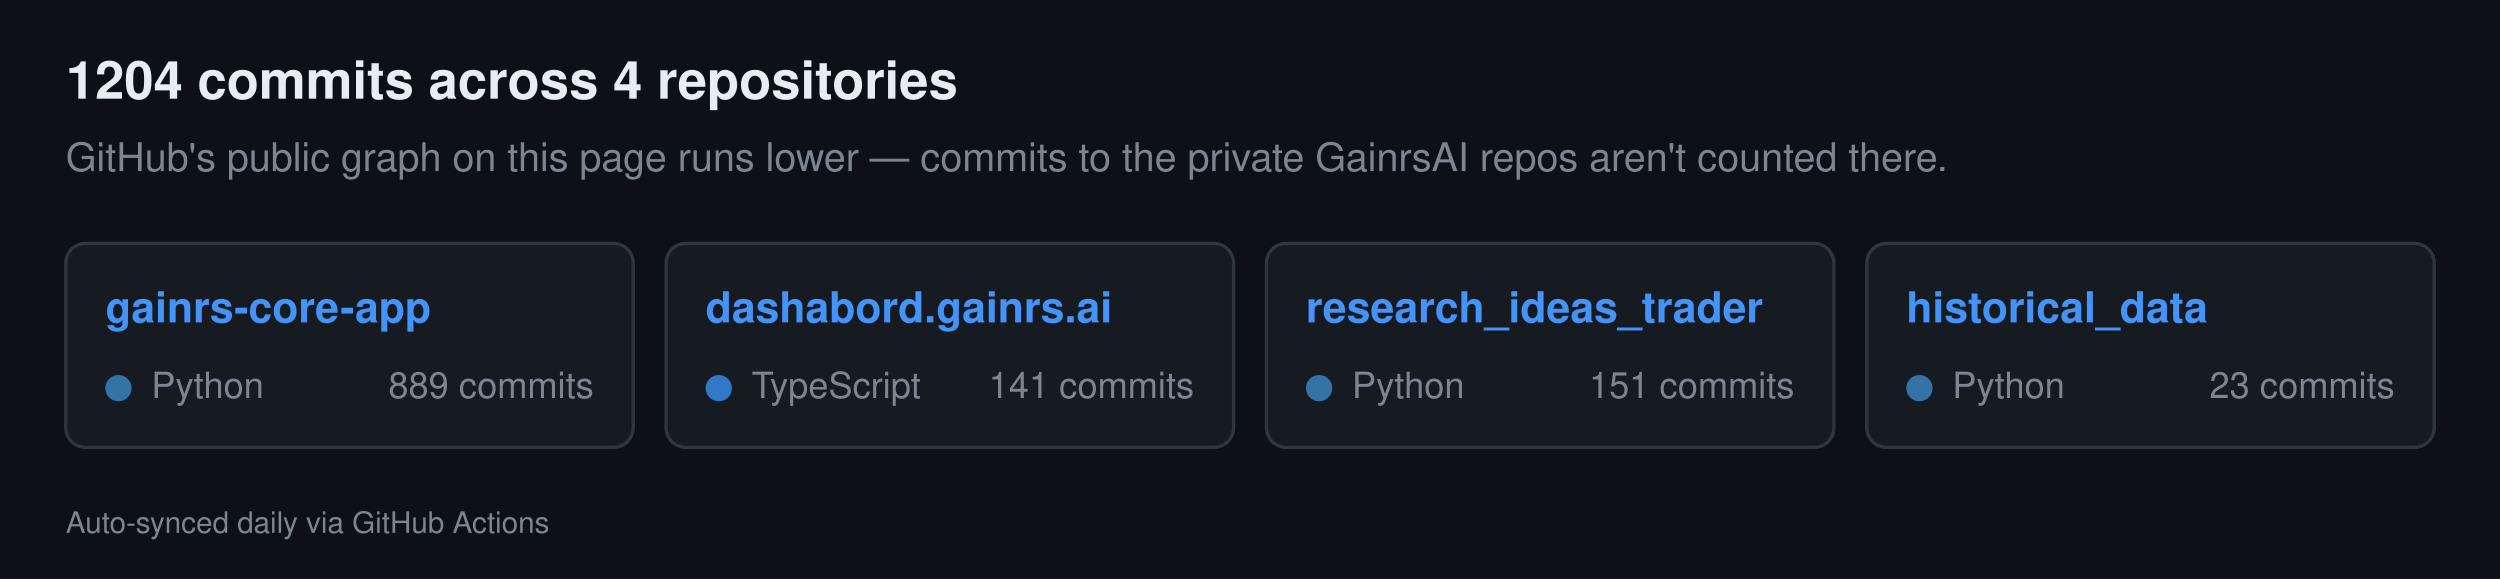
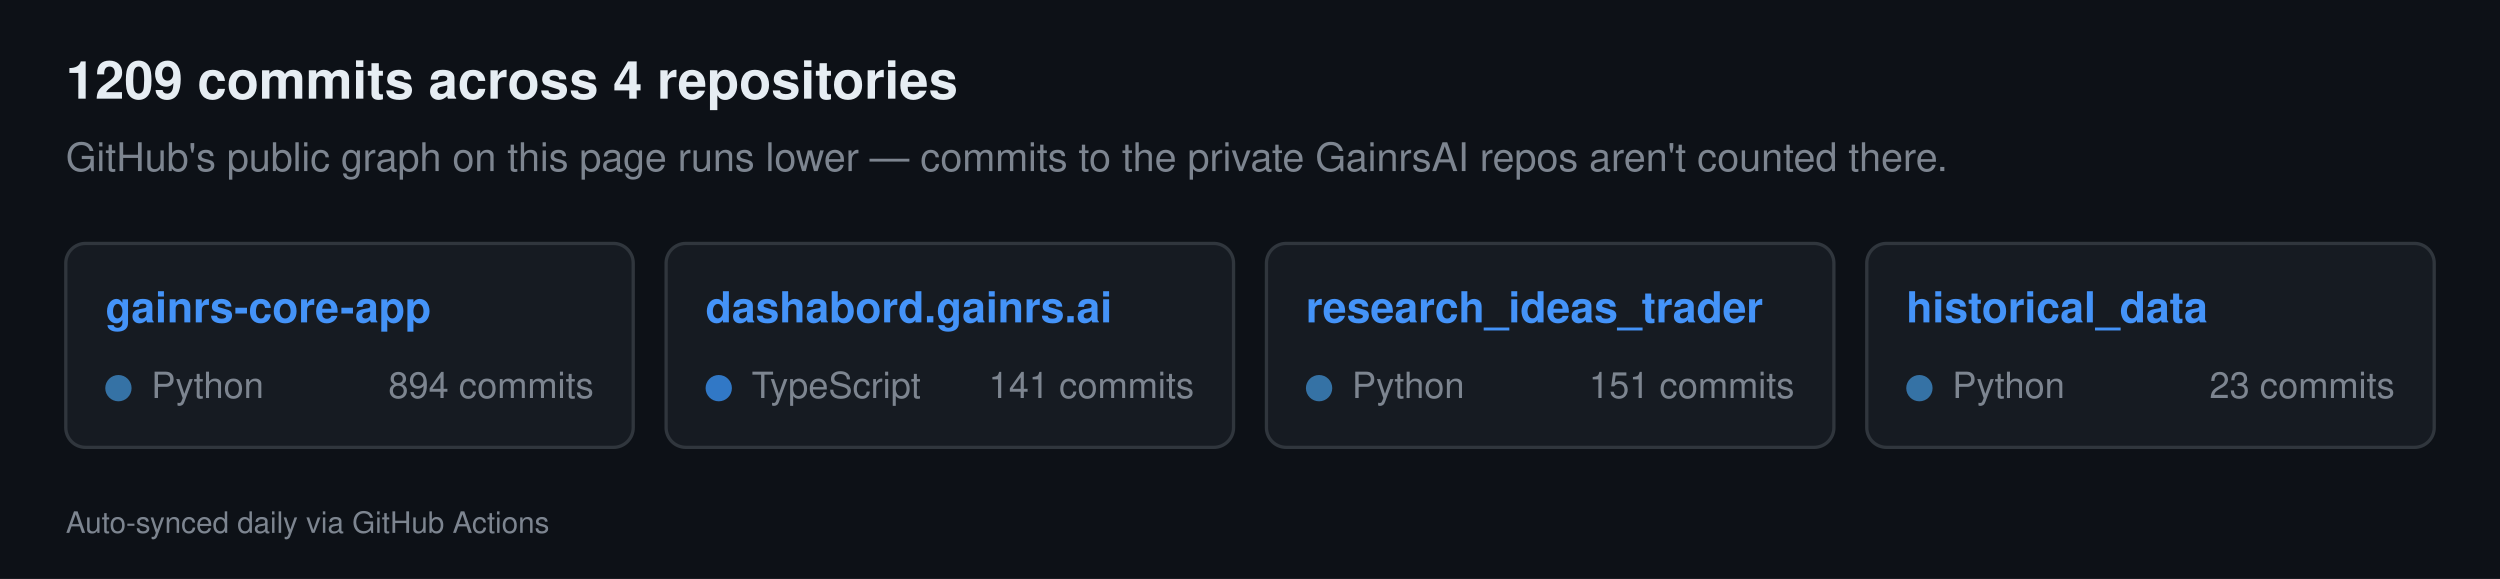
- <svg xmlns="http://www.w3.org/2000/svg" width="760" height="176" viewBox="0 0 760 176" font-family="-apple-system, BlinkMacSystemFont, 'Segoe UI', Helvetica, Arial, sans-serif" role="img" aria-label="1204 commits across 4 repositories">
+ <svg xmlns="http://www.w3.org/2000/svg" width="760" height="176" viewBox="0 0 760 176" font-family="-apple-system, BlinkMacSystemFont, 'Segoe UI', Helvetica, Arial, sans-serif" role="img" aria-label="1209 commits across 4 repositories">
  <rect width="760" height="176" fill="#0d1117" />
-   <text x="20" y="30" font-size="16" font-weight="600" fill="#e6edf3">1204 commits across 4 repositories</text>
+   <text x="20" y="30" font-size="16" font-weight="600" fill="#e6edf3">1209 commits across 4 repositories</text>
  <text x="20" y="52" font-size="12" fill="#7d8590">GitHub's public graph on this page runs lower — commits to the private GainrsAI repos aren't counted there.</text>
  <rect x="20.0" y="74" width="172.5" height="62" rx="6" fill="#161b22" stroke="#30363d" />
  <text x="32.0" y="98" font-size="13" font-weight="600" fill="#4493f8">gainrs-core-app</text>
  <circle cx="36.0" cy="118" r="4" fill="#3572A5" />
  <text x="46.0" y="121" font-size="11" fill="#7d8590">Python</text>
-   <text x="180.5" y="121" font-size="11" fill="#7d8590" text-anchor="end">889 commits</text>
+   <text x="180.5" y="121" font-size="11" fill="#7d8590" text-anchor="end">894 commits</text>
  <rect x="202.5" y="74" width="172.5" height="62" rx="6" fill="#161b22" stroke="#30363d" />
  <text x="214.5" y="98" font-size="13" font-weight="600" fill="#4493f8">dashabord.gainrs.ai</text>
  <circle cx="218.5" cy="118" r="4" fill="#3178c6" />
  <text x="228.5" y="121" font-size="11" fill="#7d8590">TypeScript</text>
  <text x="363.0" y="121" font-size="11" fill="#7d8590" text-anchor="end">141 commits</text>
  <rect x="385.0" y="74" width="172.5" height="62" rx="6" fill="#161b22" stroke="#30363d" />
  <text x="397.0" y="98" font-size="13" font-weight="600" fill="#4493f8">research_ideas_trader</text>
  <circle cx="401.0" cy="118" r="4" fill="#3572A5" />
  <text x="411.0" y="121" font-size="11" fill="#7d8590">Python</text>
  <text x="545.5" y="121" font-size="11" fill="#7d8590" text-anchor="end">151 commits</text>
  <rect x="567.5" y="74" width="172.5" height="62" rx="6" fill="#161b22" stroke="#30363d" />
  <text x="579.5" y="98" font-size="13" font-weight="600" fill="#4493f8">historical_data</text>
  <circle cx="583.5" cy="118" r="4" fill="#3572A5" />
  <text x="593.5" y="121" font-size="11" fill="#7d8590">Python</text>
  <text x="728.0" y="121" font-size="11" fill="#7d8590" text-anchor="end">23 commits</text>
  <text x="20" y="162" font-size="9" fill="#7d8590">Auto-synced daily via GitHub Actions</text>
</svg>
